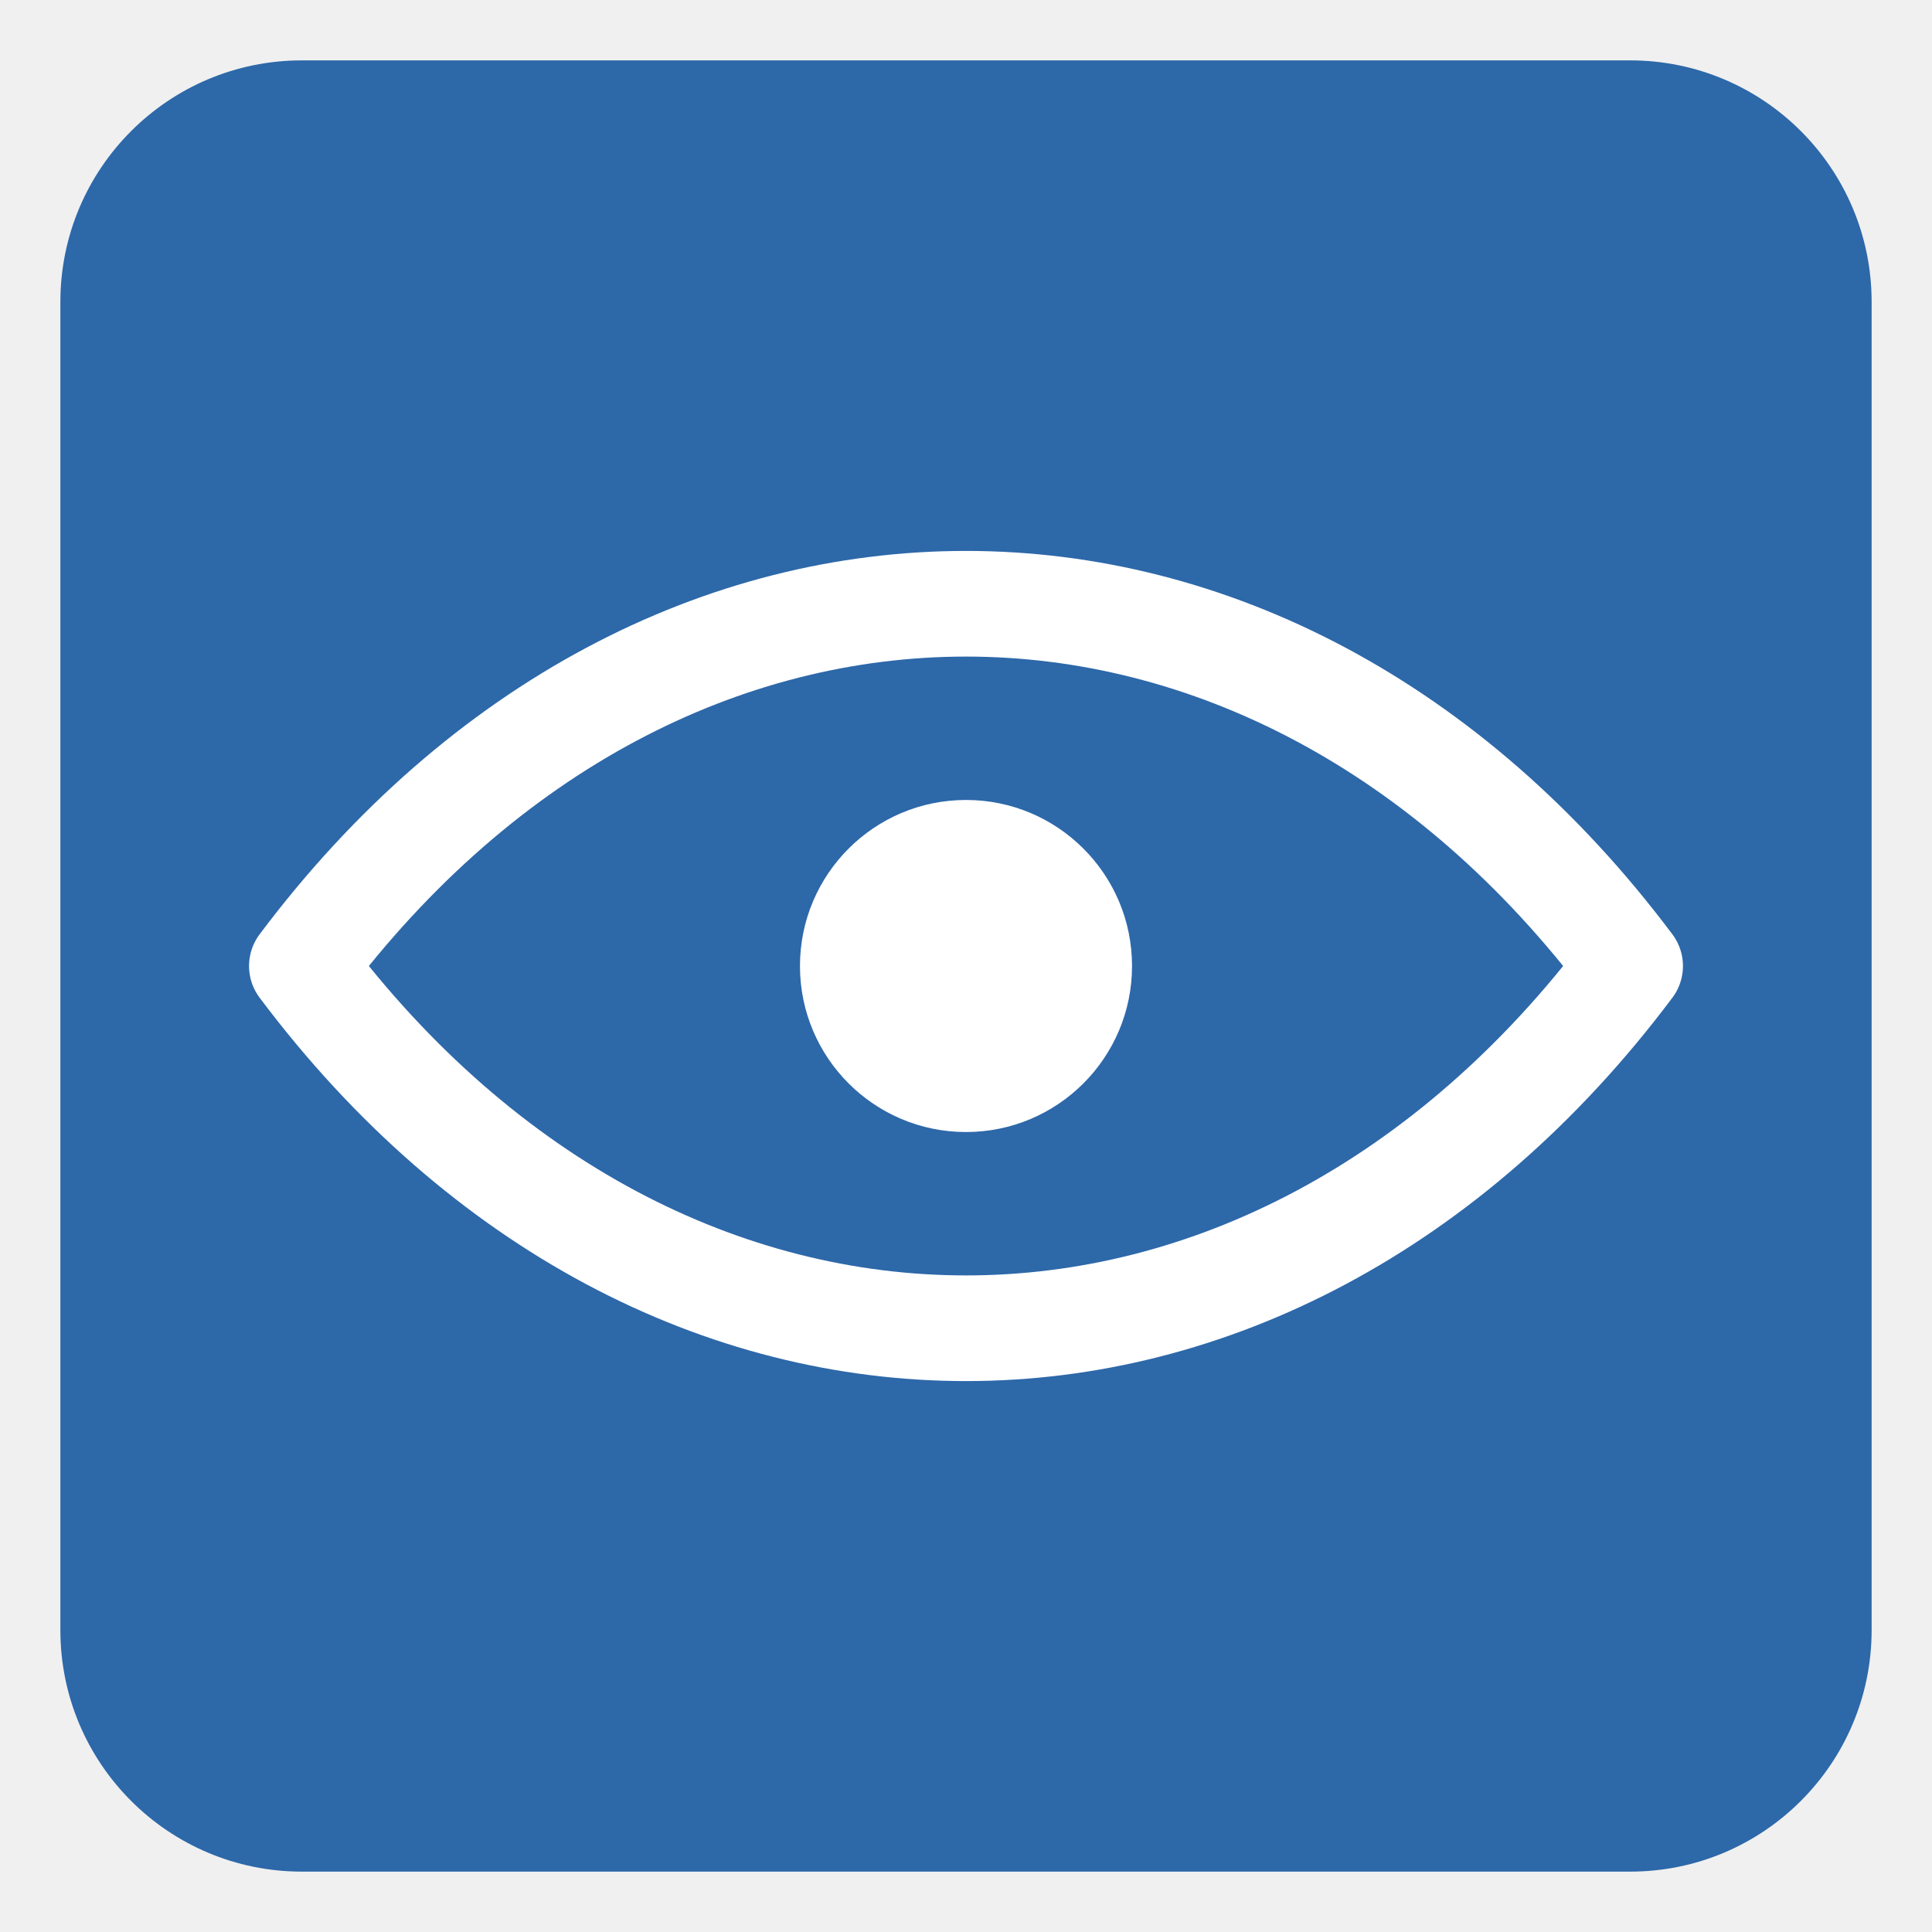
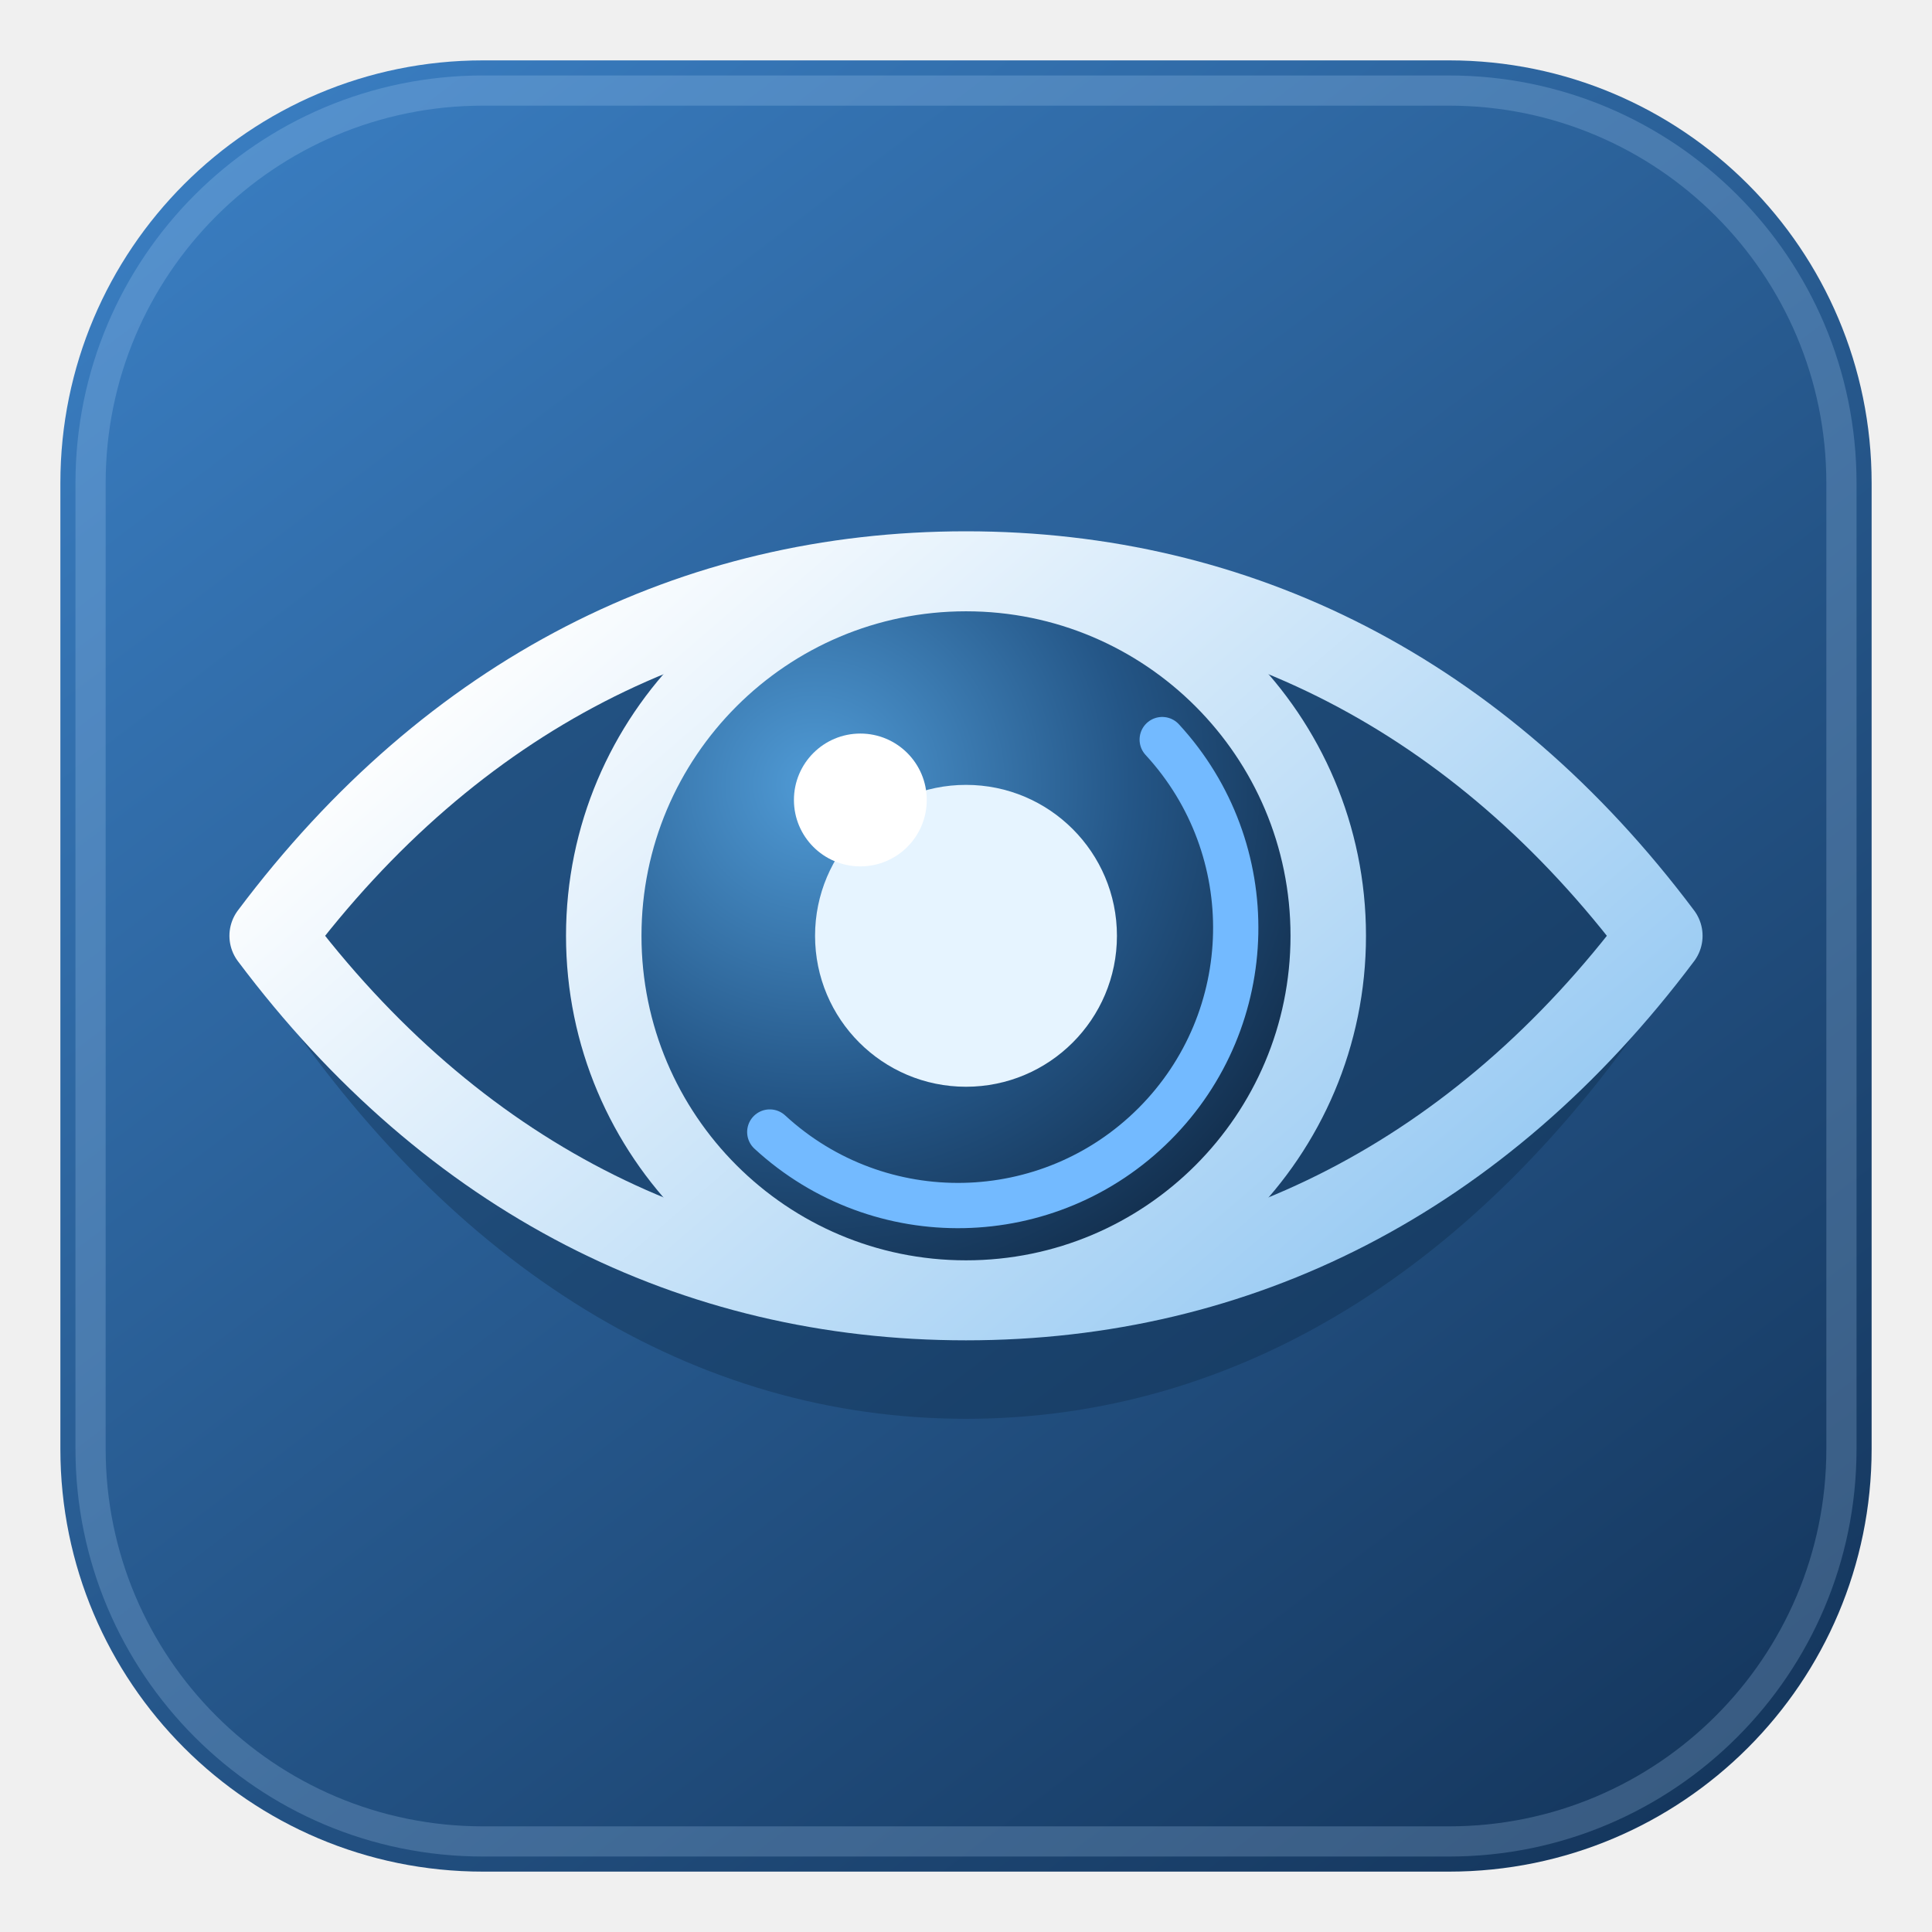
<svg xmlns="http://www.w3.org/2000/svg" width="256" height="256" viewBox="0 0 64 64">
-   <rect x="2" y="2" width="60" height="60" rx="8" fill="#2d68a9" />
-   <path d="M10 32C16 24 24 20 32 20s16 4 22 12c-6 8-14 12-22 12S16 40 10 32Z" fill="none" stroke="#fff" stroke-width="3.5" stroke-linejoin="round" />
-   <circle cx="32" cy="32" r="5.5" fill="#fff" />
+   <defs>
+     <linearGradient id="case" x1="9" y1="4" x2="53" y2="62" gradientUnits="userSpaceOnUse">
+       <stop stop-color="#397cbf" />
+       <stop offset="1" stop-color="#15375e" />
+     </linearGradient>
+     <linearGradient id="rim" x1="20" y1="17" x2="45" y2="46" gradientUnits="userSpaceOnUse">
+       <stop stop-color="#fff" />
+       <stop offset="1" stop-color="#94c8f2" />
+     </linearGradient>
+     <radialGradient id="lens" cx="27" cy="26" r="19" gradientUnits="userSpaceOnUse">
+       <stop stop-color="#509bd6" />
+       <stop offset=".55" stop-color="#245687" />
+       <stop offset="1" stop-color="#112b48" />
+     </radialGradient>
+   </defs>
+   <rect x="2" y="2" width="60" height="60" rx="14" fill="url(#case)" />
+   <rect x="3" y="3" width="58" height="58" rx="13" fill="none" stroke="#b7dcff" stroke-opacity=".22" />
+   <path d="M9 33c6-9 14-14 23-14s17 5 23 14c-6 9-14 14-23 14S15 42 9 33Z" fill="#0d2846" fill-opacity=".35" />
+   <path d="M9 31c6-8 14-12 23-12s17 4 23 12c-6 8-14 12-23 12S15 39 9 31Z" fill="none" stroke="url(#rim)" stroke-width="2.8" stroke-linejoin="round" />
+   <circle cx="32" cy="31" r="12" fill="url(#lens)" stroke="url(#rim)" stroke-width="2.5" />
+   <path d="M25.5 37.5a9.2 9.2 0 0 0 13-13" fill="none" stroke="#73baff" stroke-width="1.5" stroke-linecap="round" />
+   <circle cx="32" cy="31" r="5" fill="#e6f4ff" />
+   <circle cx="28.5" cy="26.5" r="2.2" fill="#fff" />
</svg>
